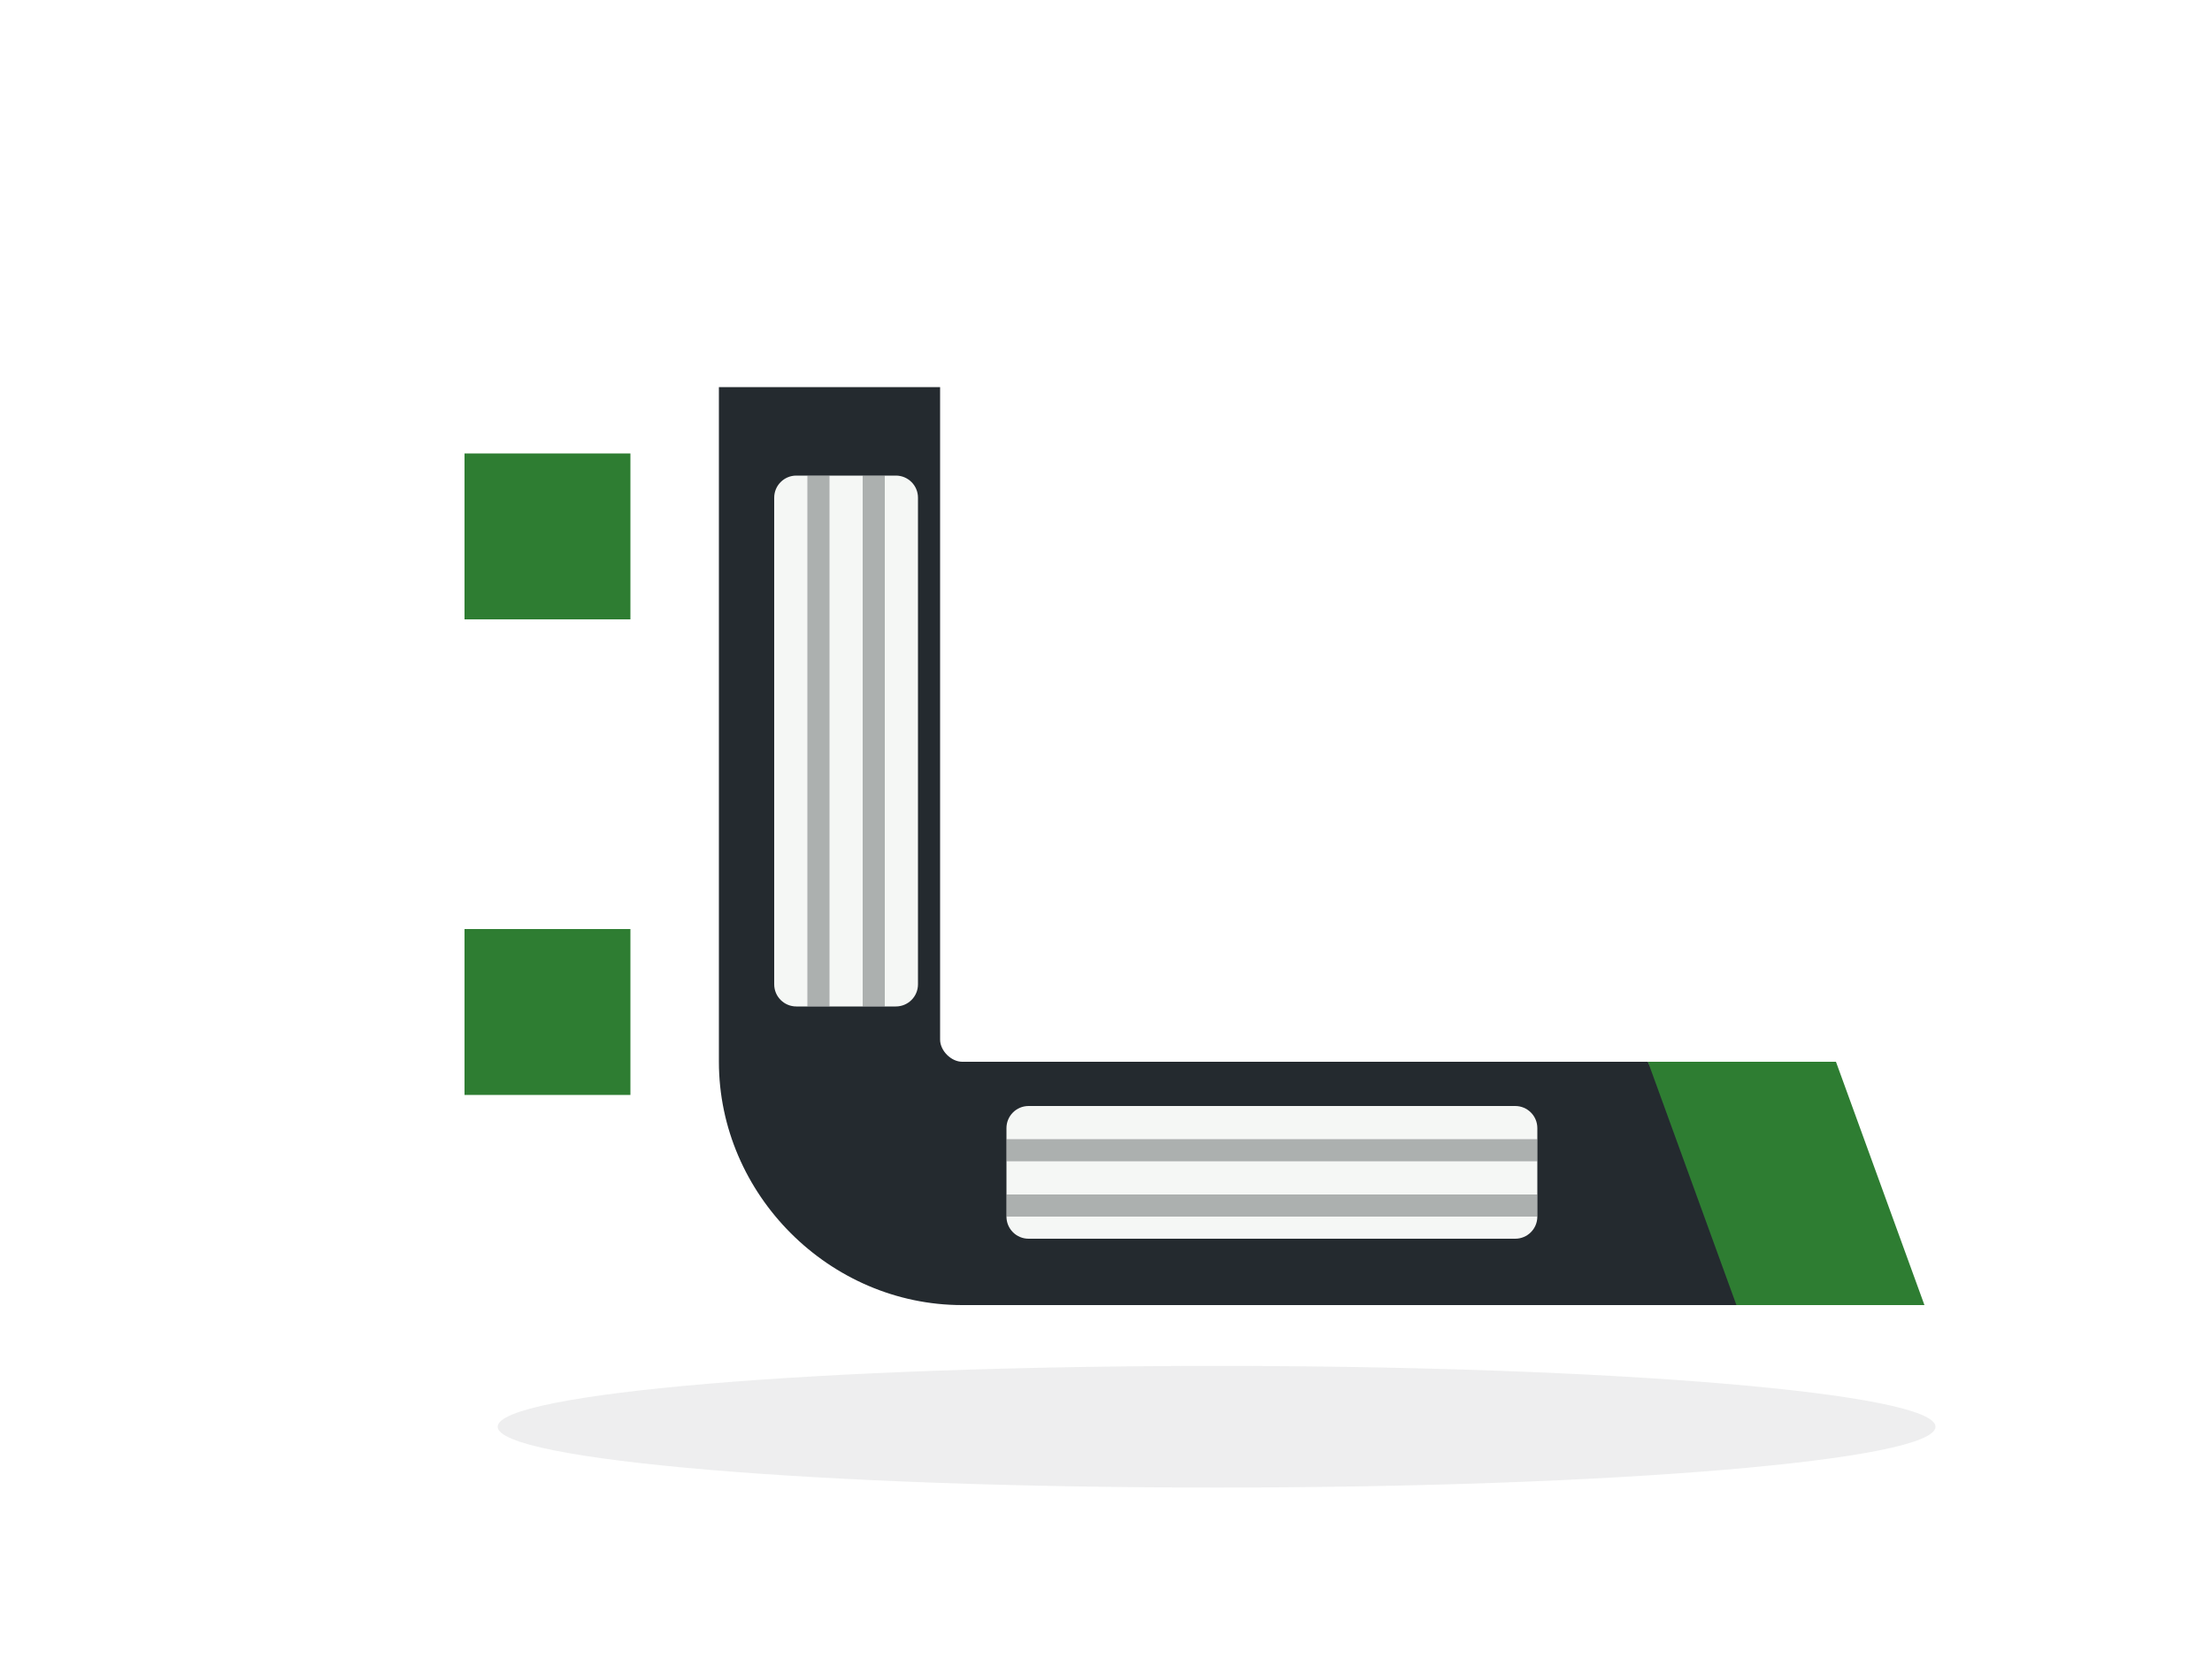
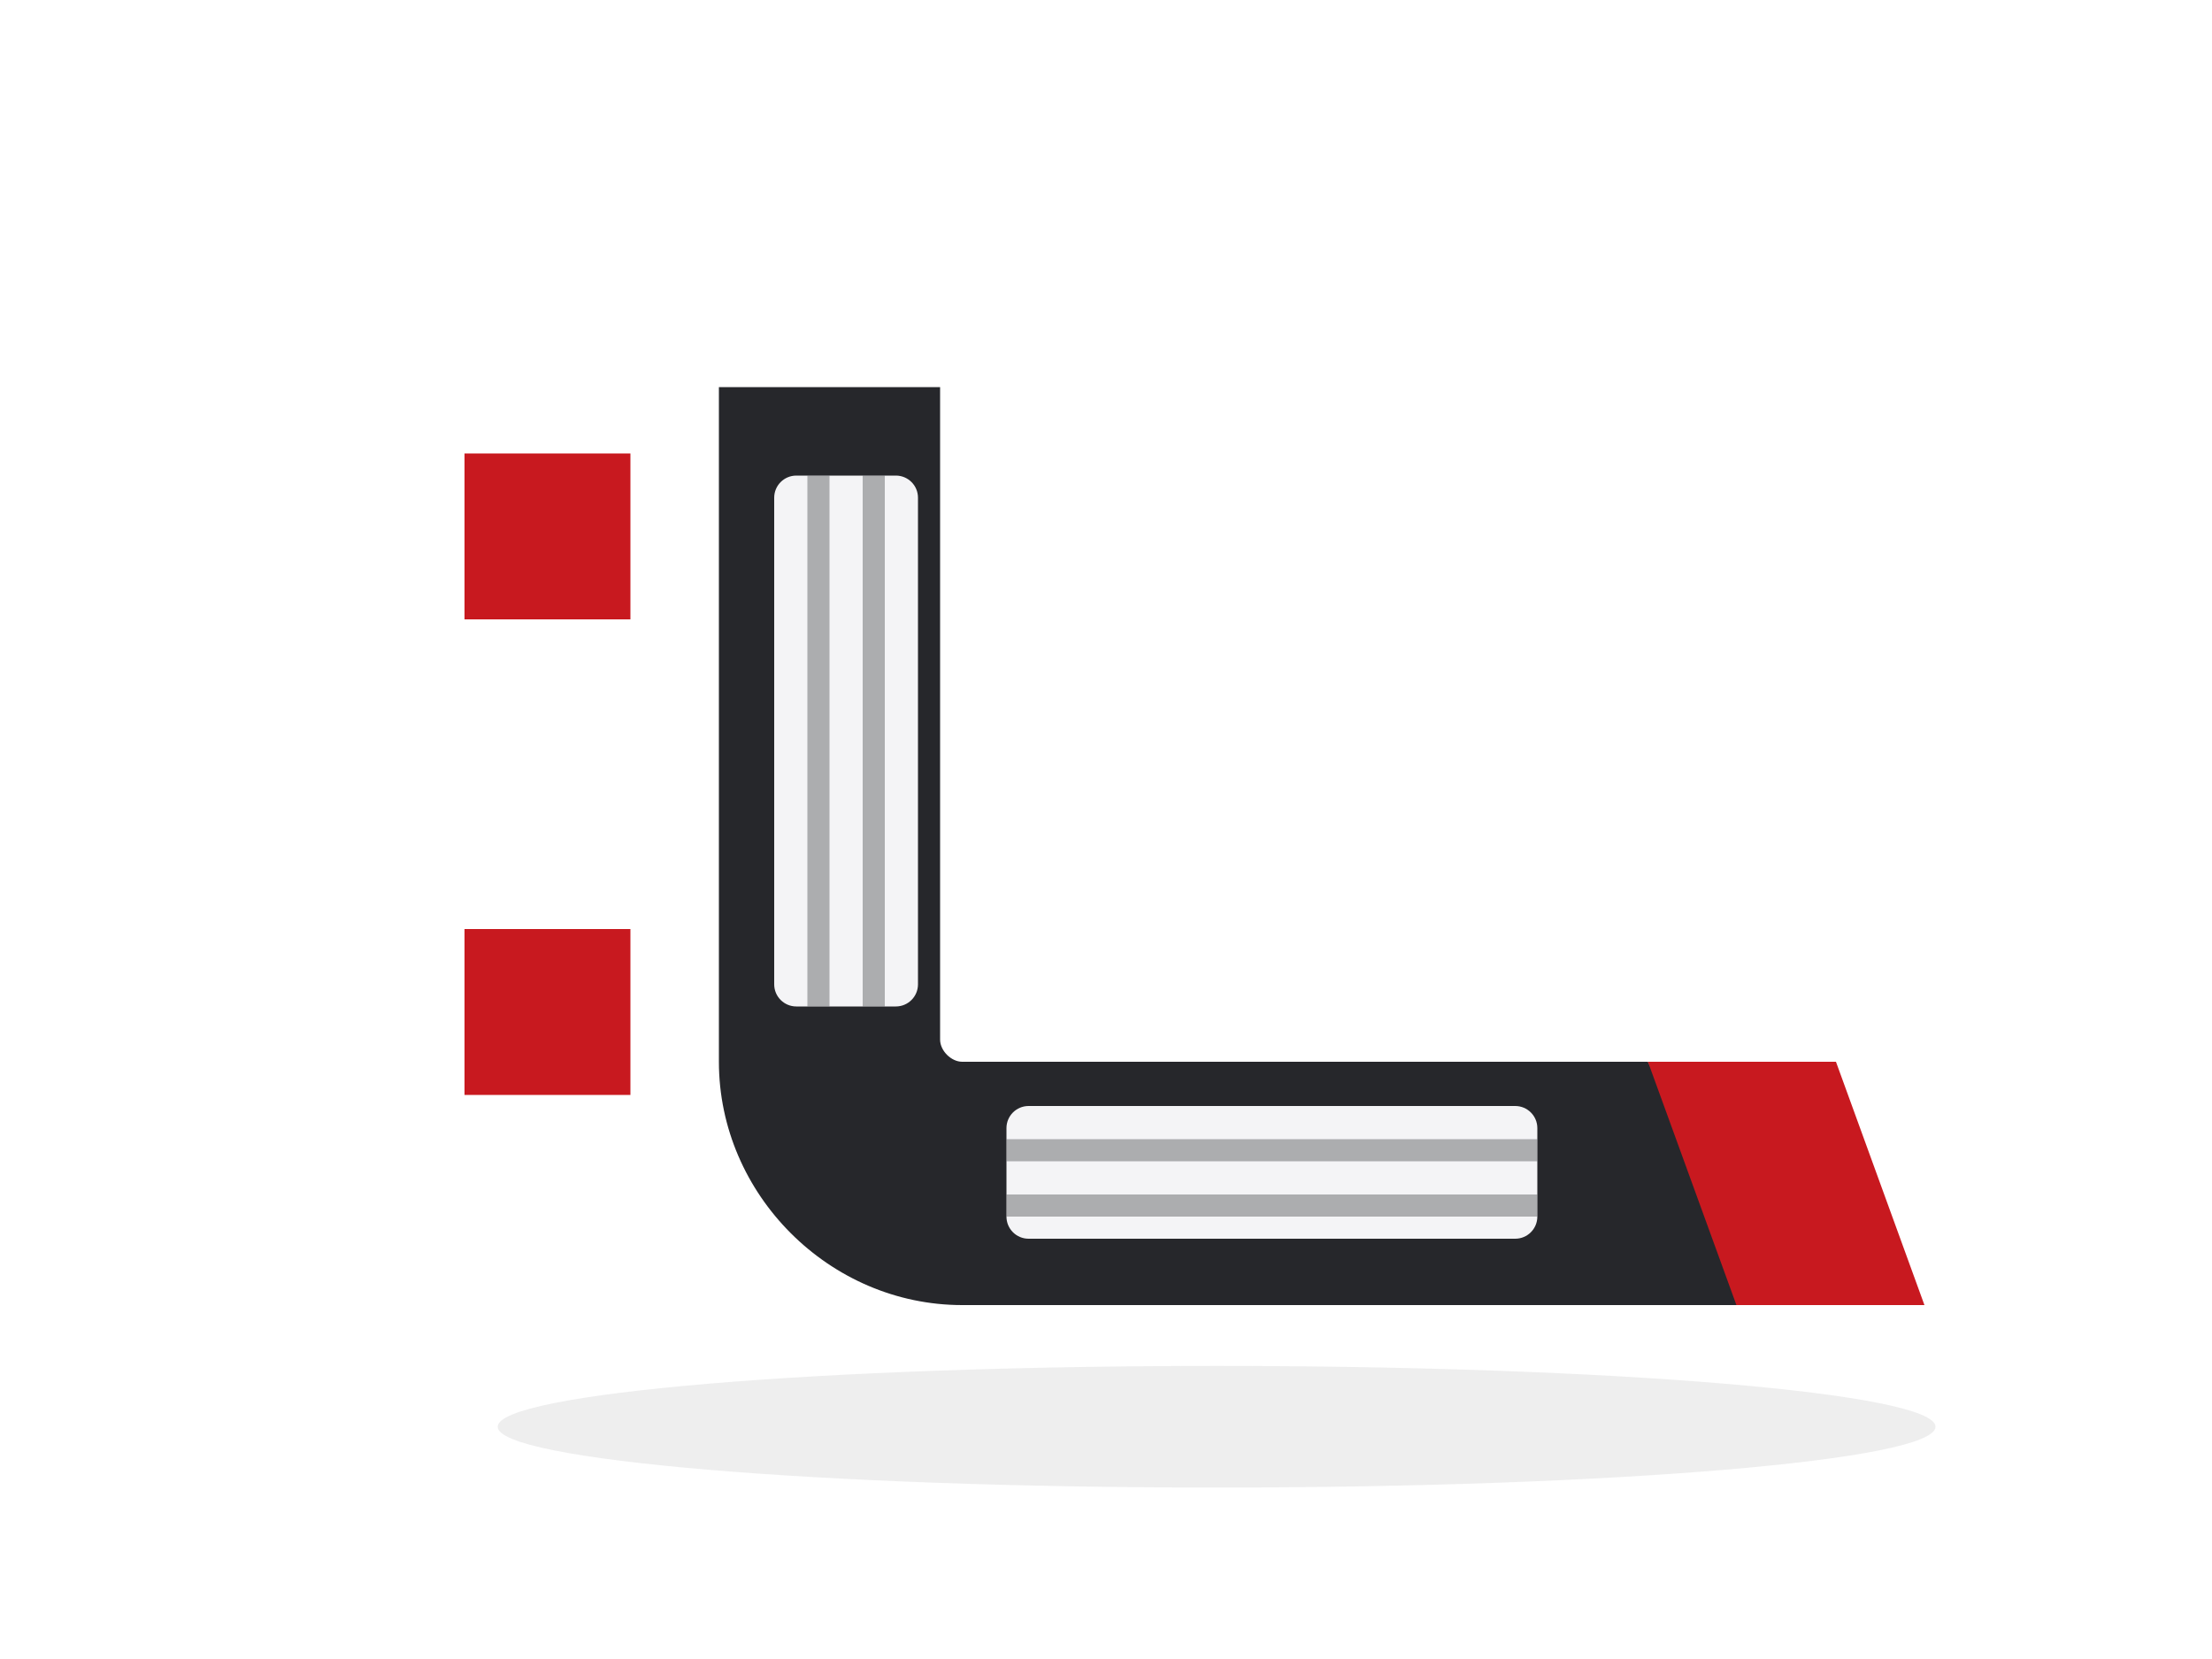
<svg xmlns="http://www.w3.org/2000/svg" viewBox="0 0 400 300" fill="none" role="img" aria-label="Prosévací lopata">
-   <path d="M104 70h26v122c0 24 20 44 44 44h146l-22-44H174c-2 0-4-2-4-4V70h-66Z" fill="#242A2F" />
-   <path d="M84 82h30v30H84zM84 168h30v30H84z" fill="#2E7D32" />
-   <g fill="#F5F7F5">
+   <path d="M104 70h26v122c0 24 20 44 44 44h146l-22-44H174c-2 0-4-2-4-4V70h-66Z" fill="#26272B" />
+   <path d="M84 82h30v30H84zM84 168h30v30H84z" fill="#C8191F" />
+   <g fill="#F4F4F6">
    <rect x="140" y="86" width="26" height="96" rx="4" />
    <rect x="182" y="200" width="96" height="24" rx="4" />
  </g>
-   <g fill="#242A2F" opacity=".35">
+   <g fill="#26272B" opacity=".35">
    <rect x="146" y="86" width="4" height="96" />
    <rect x="156" y="86" width="4" height="96" />
    <rect x="182" y="206" width="96" height="4" />
    <rect x="182" y="216" width="96" height="4" />
  </g>
-   <path d="M298 192h34l16 44h-34z" fill="#2E7D32" />
-   <ellipse cx="220" cy="258" rx="130" ry="11" fill="#242A2F" opacity=".08" />
+   <path d="M298 192h34l16 44h-34z" fill="#C8191F" />
+   <ellipse cx="220" cy="258" rx="130" ry="11" fill="#26272B" opacity=".08" />
</svg>
